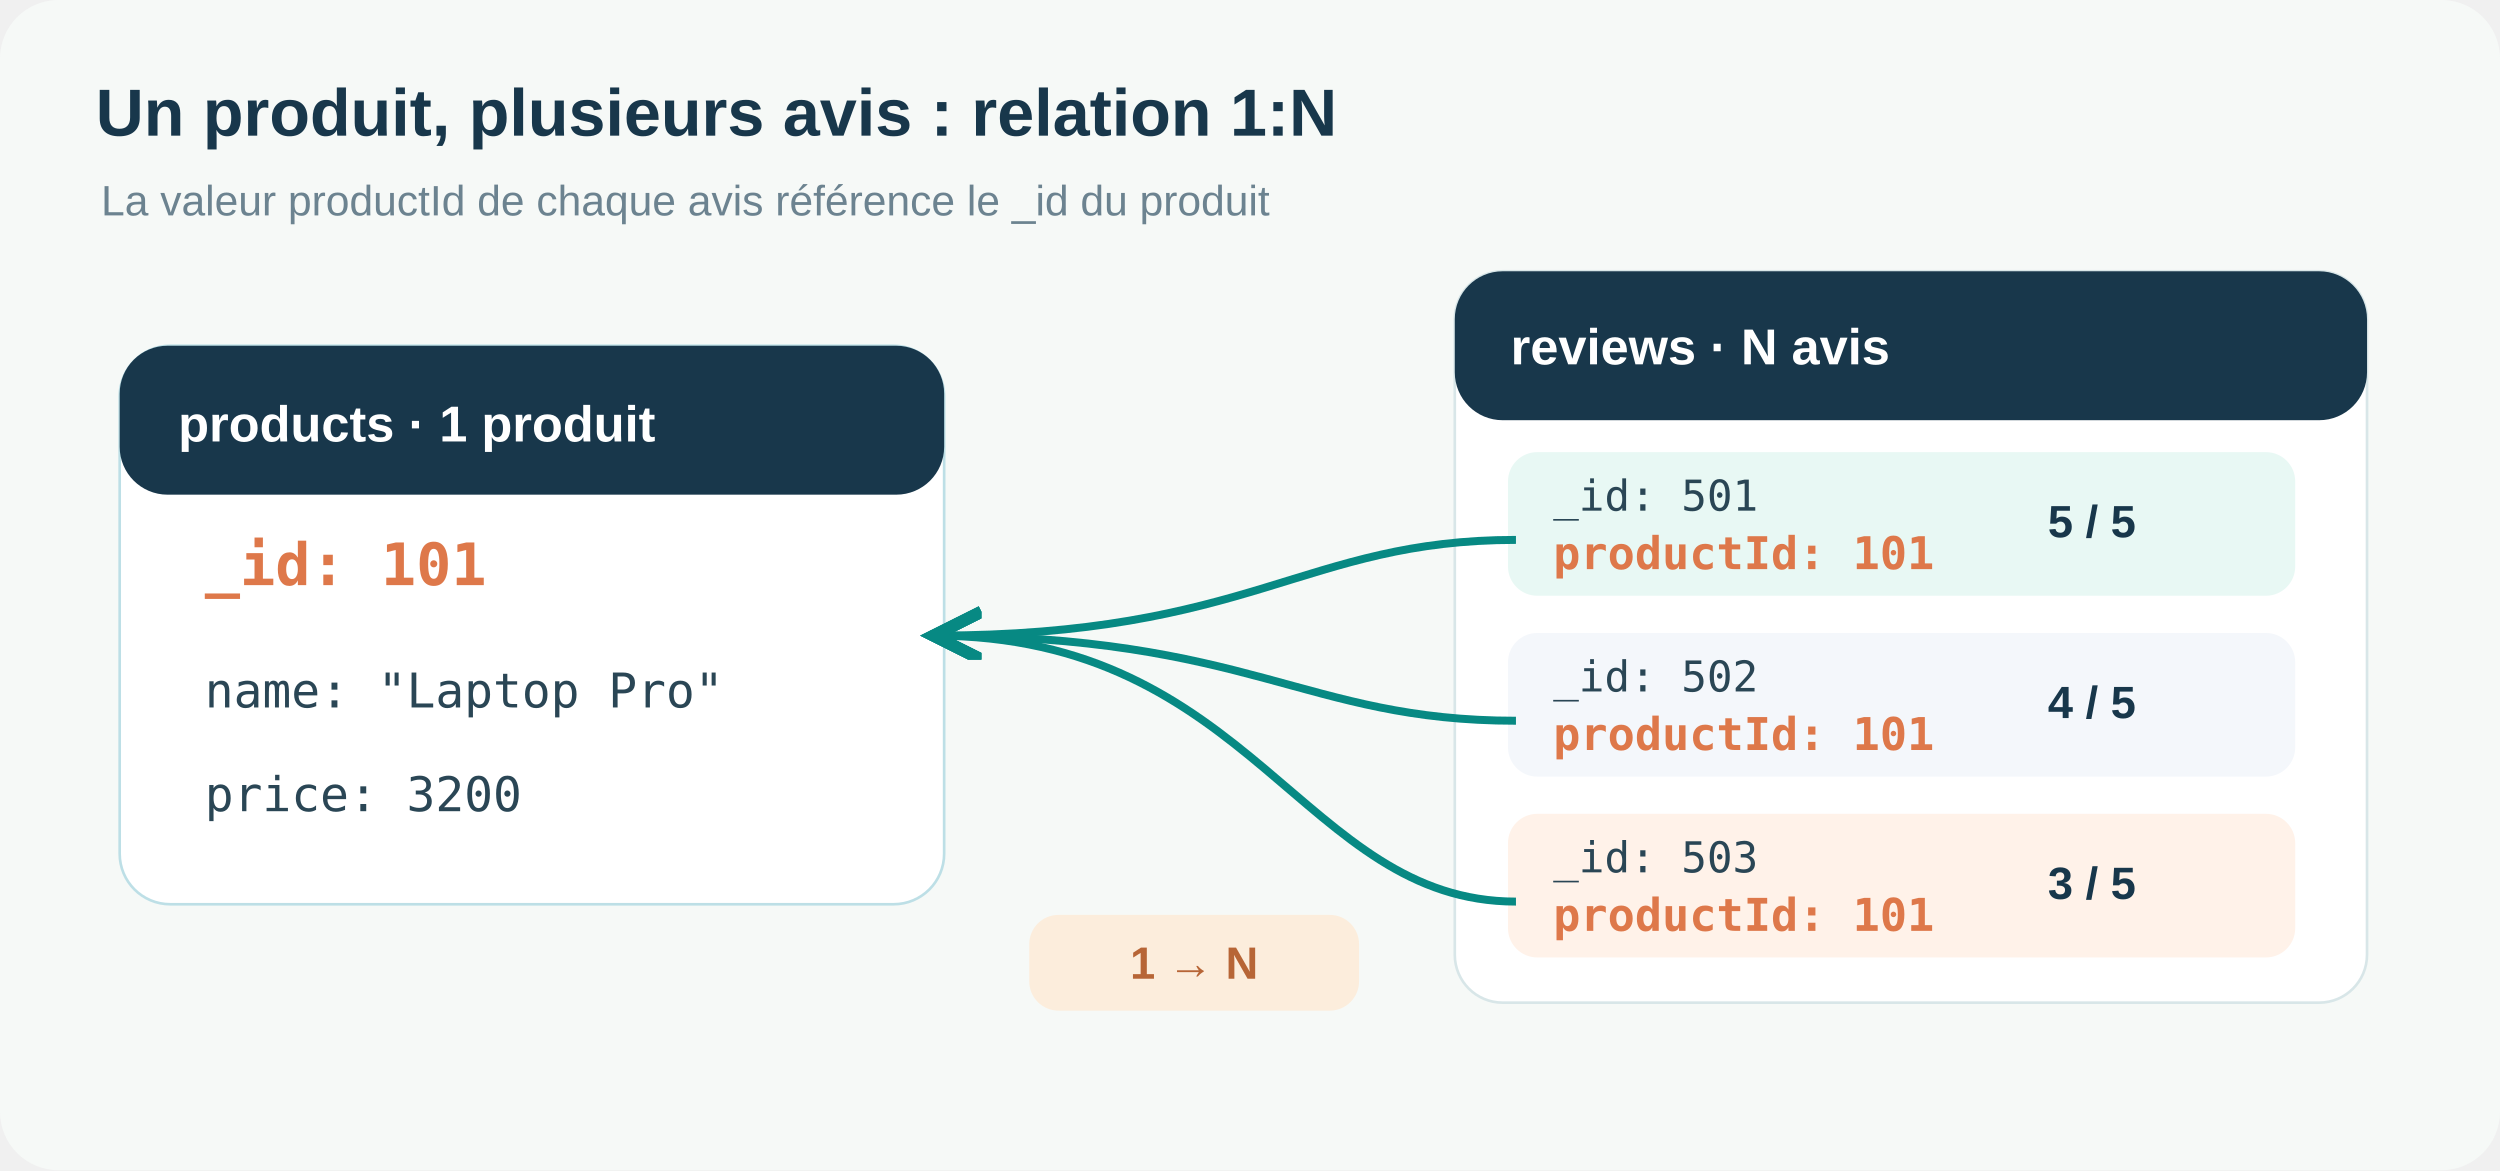
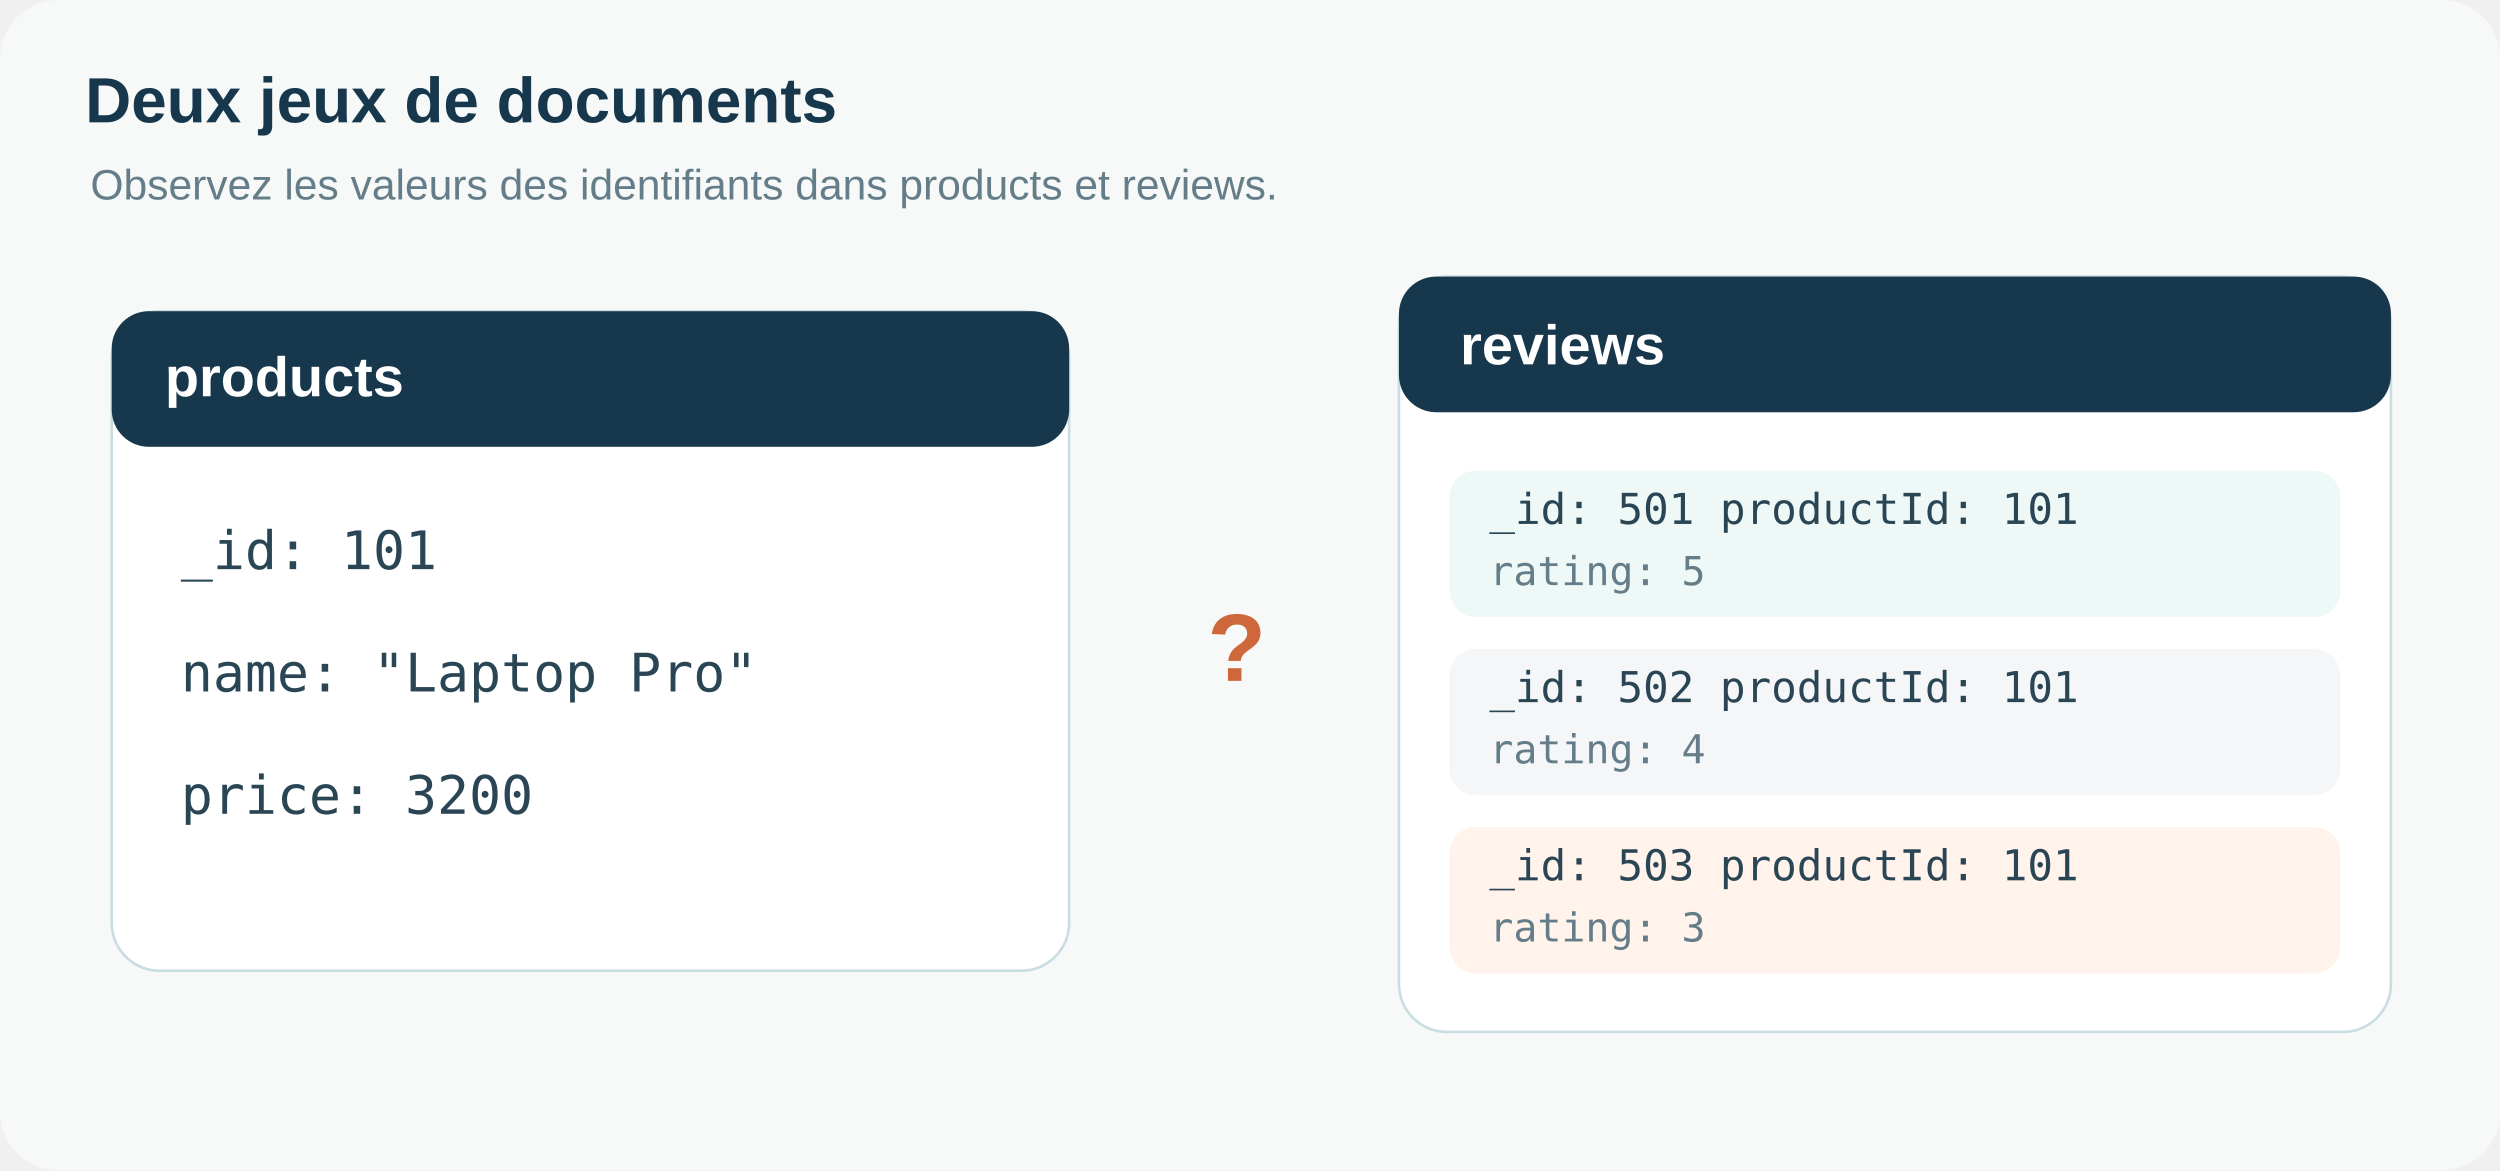
- <svg xmlns="http://www.w3.org/2000/svg" width="940" height="440" viewBox="0 0 940 440" role="img" aria-label="Un produit, plusieurs avis : relation 1:N">
-   <defs>
-     <marker id="arr" markerWidth="8" markerHeight="8" refX="6" refY="3" orient="auto">
-       <path d="M0,0 L6,3 L0,6" fill="none" stroke="#078983" stroke-width="1.5" />
-     </marker>
-     <filter id="sh">
-       <feDropShadow dx="0" dy="5" stdDeviation="10" flood-color="#14364a" flood-opacity=".06" />
-     </filter>
-   </defs>
-   <rect x="0" y="0" width="940" height="440" rx="22" fill="#F6F9F7" stroke="none" stroke-width="1" />
-   <text x="36" y="51" font-family="Arial, DejaVu Sans" font-size="25" fill="#18374B" font-weight="700" text-anchor="start">Un produit, plusieurs avis : relation 1:N</text>
-   <text x="38" y="81" font-family="Arial, DejaVu Sans" font-size="16" fill="#6C8390" font-weight="400" text-anchor="start">La valeur productId de chaque avis référence le _id du produit</text>
-   <rect x="45" y="130" width="310" height="210" rx="19" fill="white" stroke="#BDDFE6" stroke-width="1" />
-   <rect x="45" y="130" width="310" height="56" rx="18" fill="#18374B" stroke="none" stroke-width="1" />
-   <text x="67" y="166" font-family="Arial, DejaVu Sans" font-size="19" fill="white" font-weight="700" text-anchor="start">products · 1 produit</text>
-   <text x="77" y="220" font-family="DejaVu Sans Mono" font-size="22" fill="#DE784A" font-weight="700" text-anchor="start">_id: 101</text>
-   <text x="77" y="266" font-family="DejaVu Sans Mono" font-size="18" fill="#2A4655" font-weight="400" text-anchor="start">name: "Laptop Pro"</text>
-   <text x="77" y="305" font-family="DejaVu Sans Mono" font-size="18" fill="#2A4655" font-weight="400" text-anchor="start">price: 3200</text>
-   <rect x="547" y="102" width="343" height="275" rx="18" fill="white" stroke="#D8E6E8" stroke-width="1" />
-   <rect x="547" y="102" width="343" height="56" rx="18" fill="#18374B" stroke="none" stroke-width="1" />
-   <text x="568" y="137" font-family="Arial, DejaVu Sans" font-size="19" fill="white" font-weight="700" text-anchor="start">reviews · N avis</text>
-   <rect x="567" y="170" width="296" height="54" rx="11" fill="#E8F8F4" stroke="none" stroke-width="1" />
-   <text x="584" y="192" font-family="DejaVu Sans Mono" font-size="16" fill="#2A4655" font-weight="400" text-anchor="start">_id: 501</text>
-   <text x="584" y="214" font-family="DejaVu Sans Mono" font-size="17" fill="#DE784A" font-weight="700" text-anchor="start">productId: 101</text>
-   <text x="770" y="202" font-family="Arial, DejaVu Sans" font-size="17" fill="#18374B" font-weight="700" text-anchor="start">5 / 5</text>
-   <path d="M 570 203 C 490 203, 471 239, 351 239" fill="none" stroke="#078983" stroke-width="3" marker-end="url(#arr)" />
-   <rect x="567" y="238" width="296" height="54" rx="11" fill="#F4F7FB" stroke="none" stroke-width="1" />
-   <text x="584" y="260" font-family="DejaVu Sans Mono" font-size="16" fill="#2A4655" font-weight="400" text-anchor="start">_id: 502</text>
-   <text x="584" y="282" font-family="DejaVu Sans Mono" font-size="17" fill="#DE784A" font-weight="700" text-anchor="start">productId: 101</text>
-   <text x="770" y="270" font-family="Arial, DejaVu Sans" font-size="17" fill="#18374B" font-weight="700" text-anchor="start">4 / 5</text>
-   <path d="M 570 271 C 490 271, 471 239, 351 239" fill="none" stroke="#078983" stroke-width="3" marker-end="url(#arr)" />
-   <rect x="567" y="306" width="296" height="54" rx="11" fill="#FFF2E9" stroke="none" stroke-width="1" />
-   <text x="584" y="328" font-family="DejaVu Sans Mono" font-size="16" fill="#2A4655" font-weight="400" text-anchor="start">_id: 503</text>
-   <text x="584" y="350" font-family="DejaVu Sans Mono" font-size="17" fill="#DE784A" font-weight="700" text-anchor="start">productId: 101</text>
-   <text x="770" y="338" font-family="Arial, DejaVu Sans" font-size="17" fill="#18374B" font-weight="700" text-anchor="start">3 / 5</text>
-   <path d="M 570 339 C 490 339, 471 239, 351 239" fill="none" stroke="#078983" stroke-width="3" marker-end="url(#arr)" />
-   <rect x="387" y="344" width="124" height="36" rx="11" fill="#FCEDDC" stroke="none" stroke-width="1" />
-   <text x="449" y="368" font-family="Arial, DejaVu Sans" font-size="17" fill="#B76536" font-weight="700" text-anchor="middle">1 → N</text>
+ <svg xmlns="http://www.w3.org/2000/svg" width="940" height="440" viewBox="0 0 940 440" role="img" aria-label="Situation à analyser">
+   <rect x="0" y="0" width="940" height="440" rx="22" fill="#F6F9F8" />
+   <text x="32" y="46" font-family="Arial,DejaVu Sans" font-weight="700" font-size="24" text-anchor="start" fill="#17374C">Deux jeux de documents</text>
+   <text x="34" y="75" font-family="Arial,DejaVu Sans" font-weight="400" font-size="16" text-anchor="start" fill="#647D88">Observez les valeurs des identifiants dans products et reviews.</text>
+   <rect x="42" y="117" width="360" height="248" rx="18" fill="white" stroke="#C9DEE3" stroke-width="1" />
+   <rect x="42" y="117" width="360" height="51" rx="14" fill="#17374C" stroke="none" stroke-width="1" />
+   <text x="62" y="149" font-family="Arial,DejaVu Sans" font-weight="700" font-size="21" text-anchor="start" fill="white">products</text>
+   <text x="68" y="214" font-family="DejaVu Sans Mono" font-weight="400" font-size="20" text-anchor="start" fill="#2A4655">_id: 101</text>
+   <text x="68" y="260" font-family="DejaVu Sans Mono" font-weight="400" font-size="20" text-anchor="start" fill="#2A4655">name: "Laptop Pro"</text>
+   <text x="68" y="306" font-family="DejaVu Sans Mono" font-weight="400" font-size="20" text-anchor="start" fill="#2A4655">price: 3200</text>
+   <rect x="526" y="104" width="373" height="284" rx="18" fill="white" stroke="#C9DEE3" stroke-width="1" />
+   <rect x="526" y="104" width="373" height="51" rx="14" fill="#17374C" stroke="none" stroke-width="1" />
+   <text x="549" y="137" font-family="Arial,DejaVu Sans" font-weight="700" font-size="21" text-anchor="start" fill="white">reviews</text>
+   <rect x="545" y="177" width="335" height="55" rx="10" fill="#EEF8F6" stroke="none" stroke-width="1" />
+   <text x="560" y="197" font-family="DejaVu Sans Mono" font-weight="400" font-size="16" text-anchor="start" fill="#2A4655">_id: 501   productId: 101</text>
+   <text x="560" y="220" font-family="DejaVu Sans Mono" font-weight="400" font-size="15" text-anchor="start" fill="#647D88">rating: 5</text>
+   <rect x="545" y="244" width="335" height="55" rx="10" fill="#F4F6F8" stroke="none" stroke-width="1" />
+   <text x="560" y="264" font-family="DejaVu Sans Mono" font-weight="400" font-size="16" text-anchor="start" fill="#2A4655">_id: 502   productId: 101</text>
+   <text x="560" y="287" font-family="DejaVu Sans Mono" font-weight="400" font-size="15" text-anchor="start" fill="#647D88">rating: 4</text>
+   <rect x="545" y="311" width="335" height="55" rx="10" fill="#FFF3EC" stroke="none" stroke-width="1" />
+   <text x="560" y="331" font-family="DejaVu Sans Mono" font-weight="400" font-size="16" text-anchor="start" fill="#2A4655">_id: 503   productId: 101</text>
+   <text x="560" y="354" font-family="DejaVu Sans Mono" font-weight="400" font-size="15" text-anchor="start" fill="#647D88">rating: 3</text>
+   <text x="465" y="256" font-family="Arial,DejaVu Sans" font-weight="700" font-size="36" text-anchor="middle" fill="#CE6739">?</text>
</svg>
